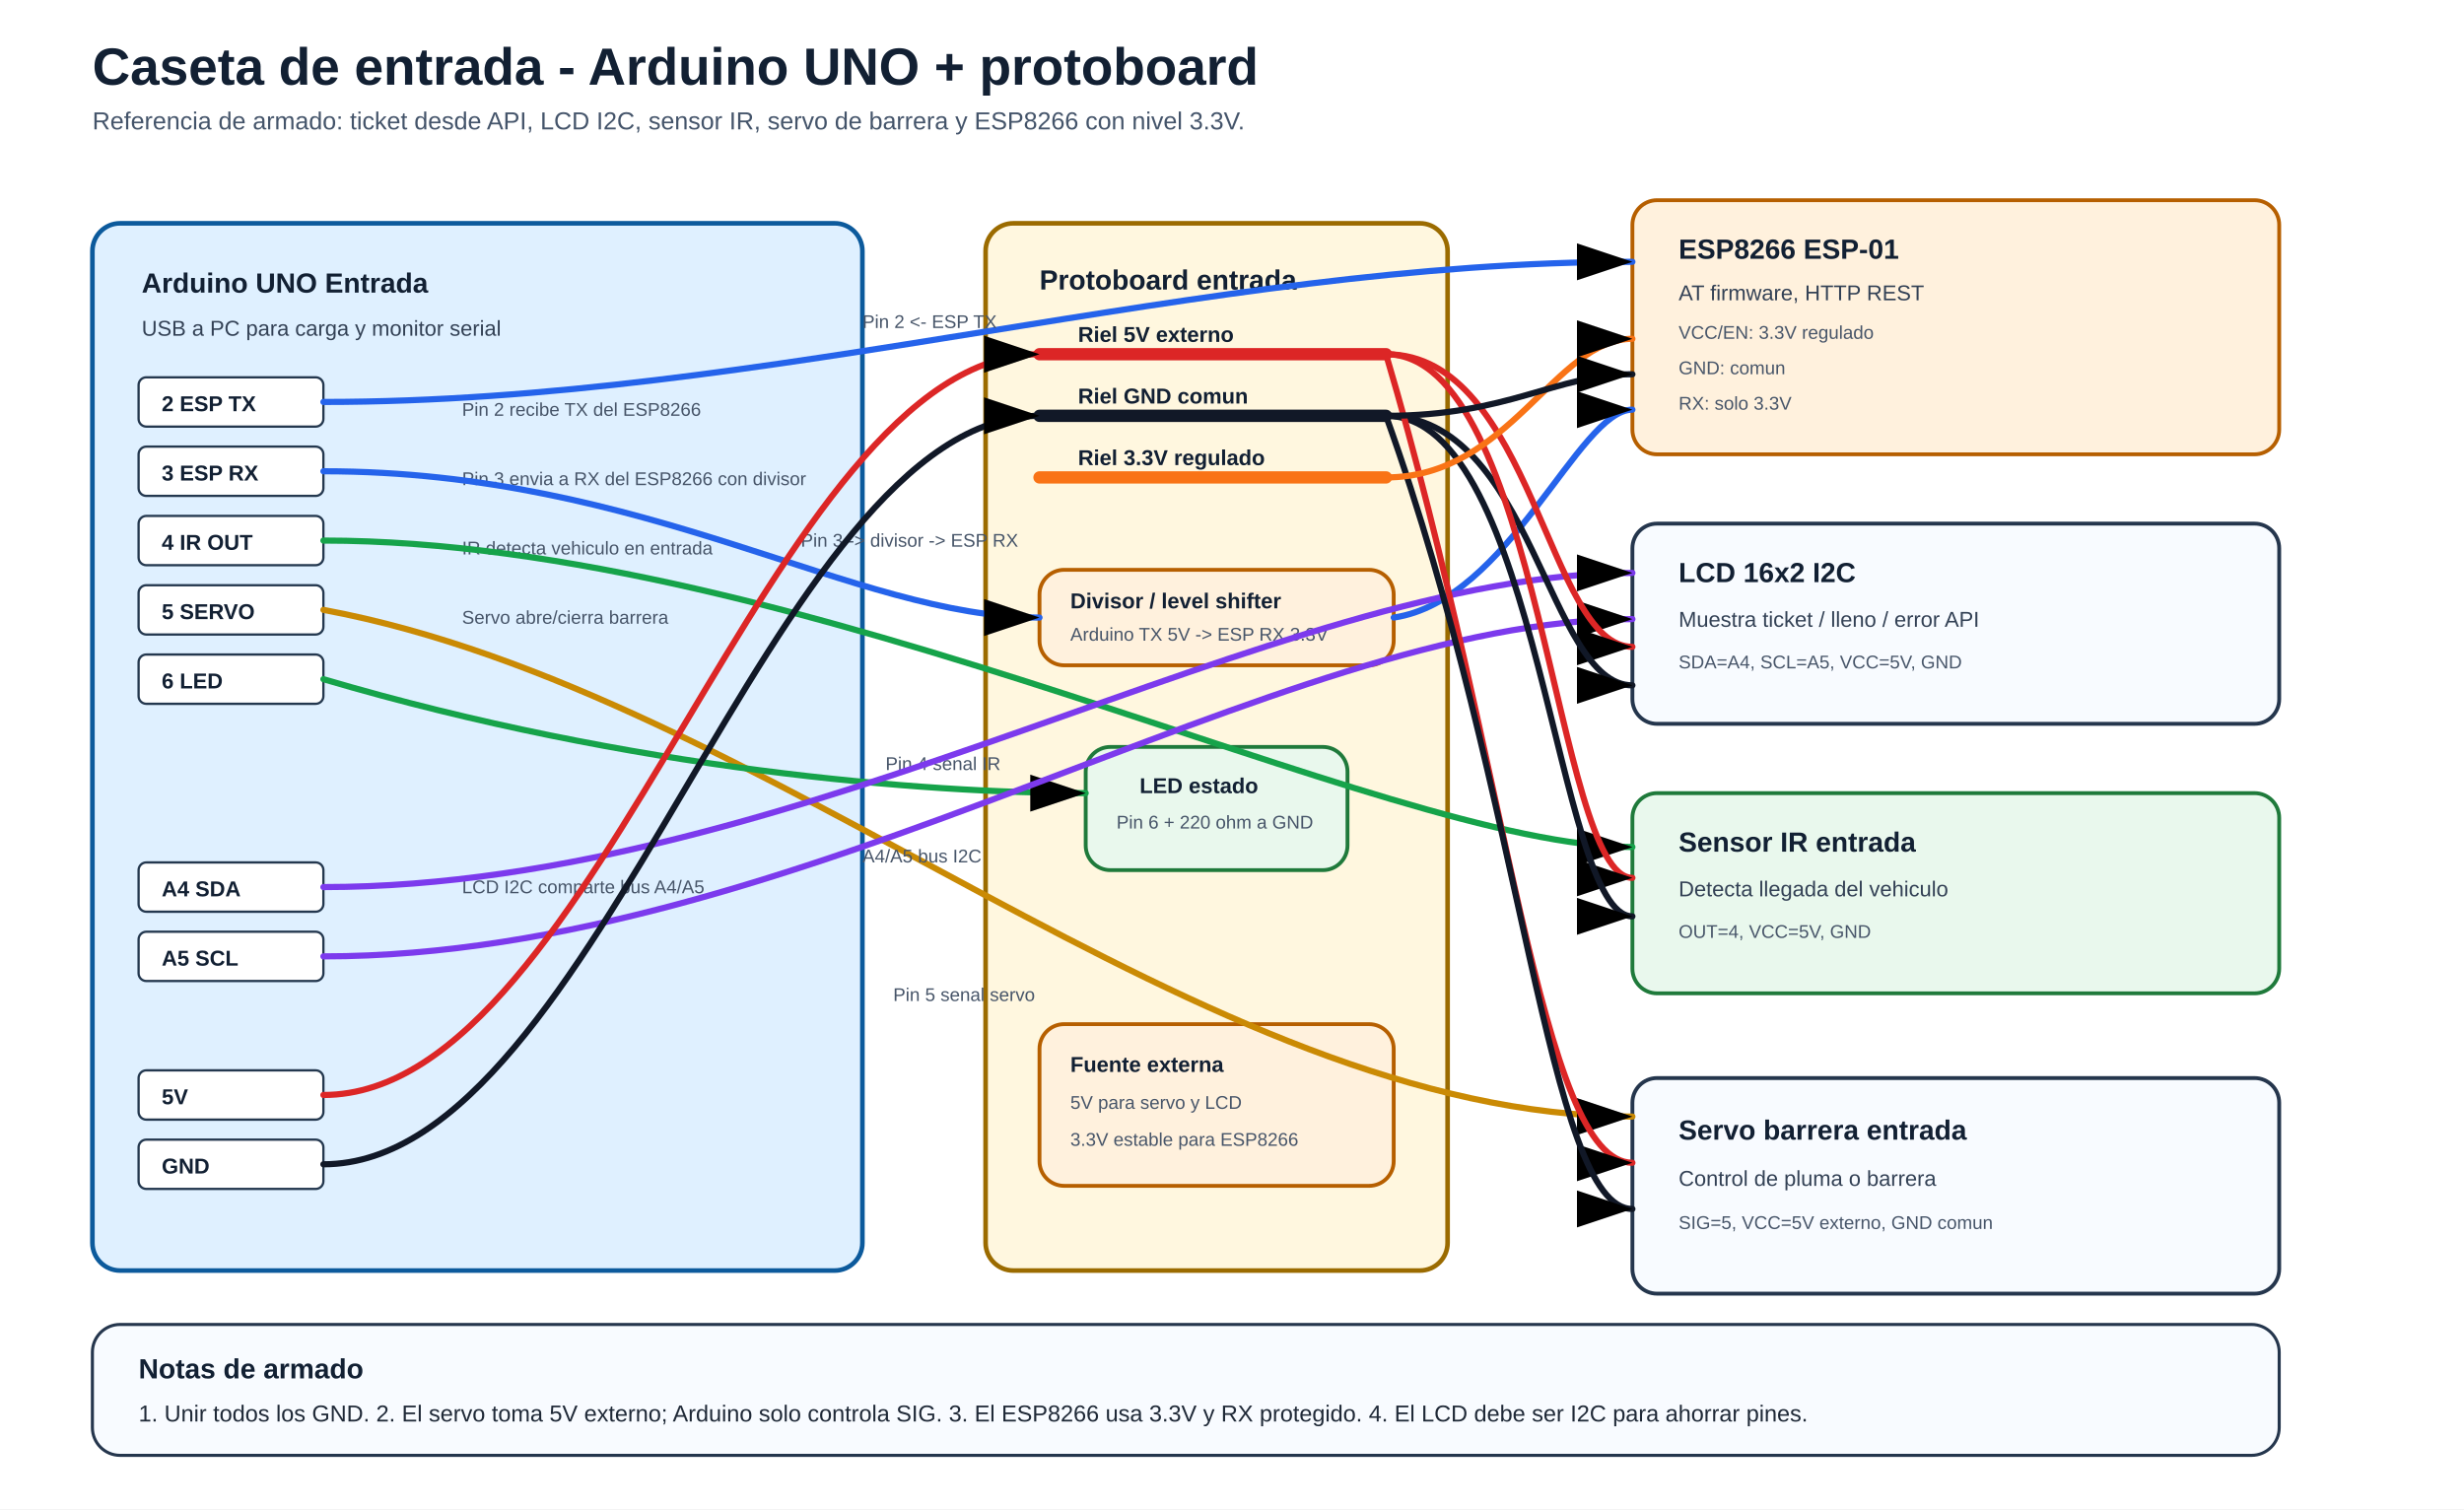
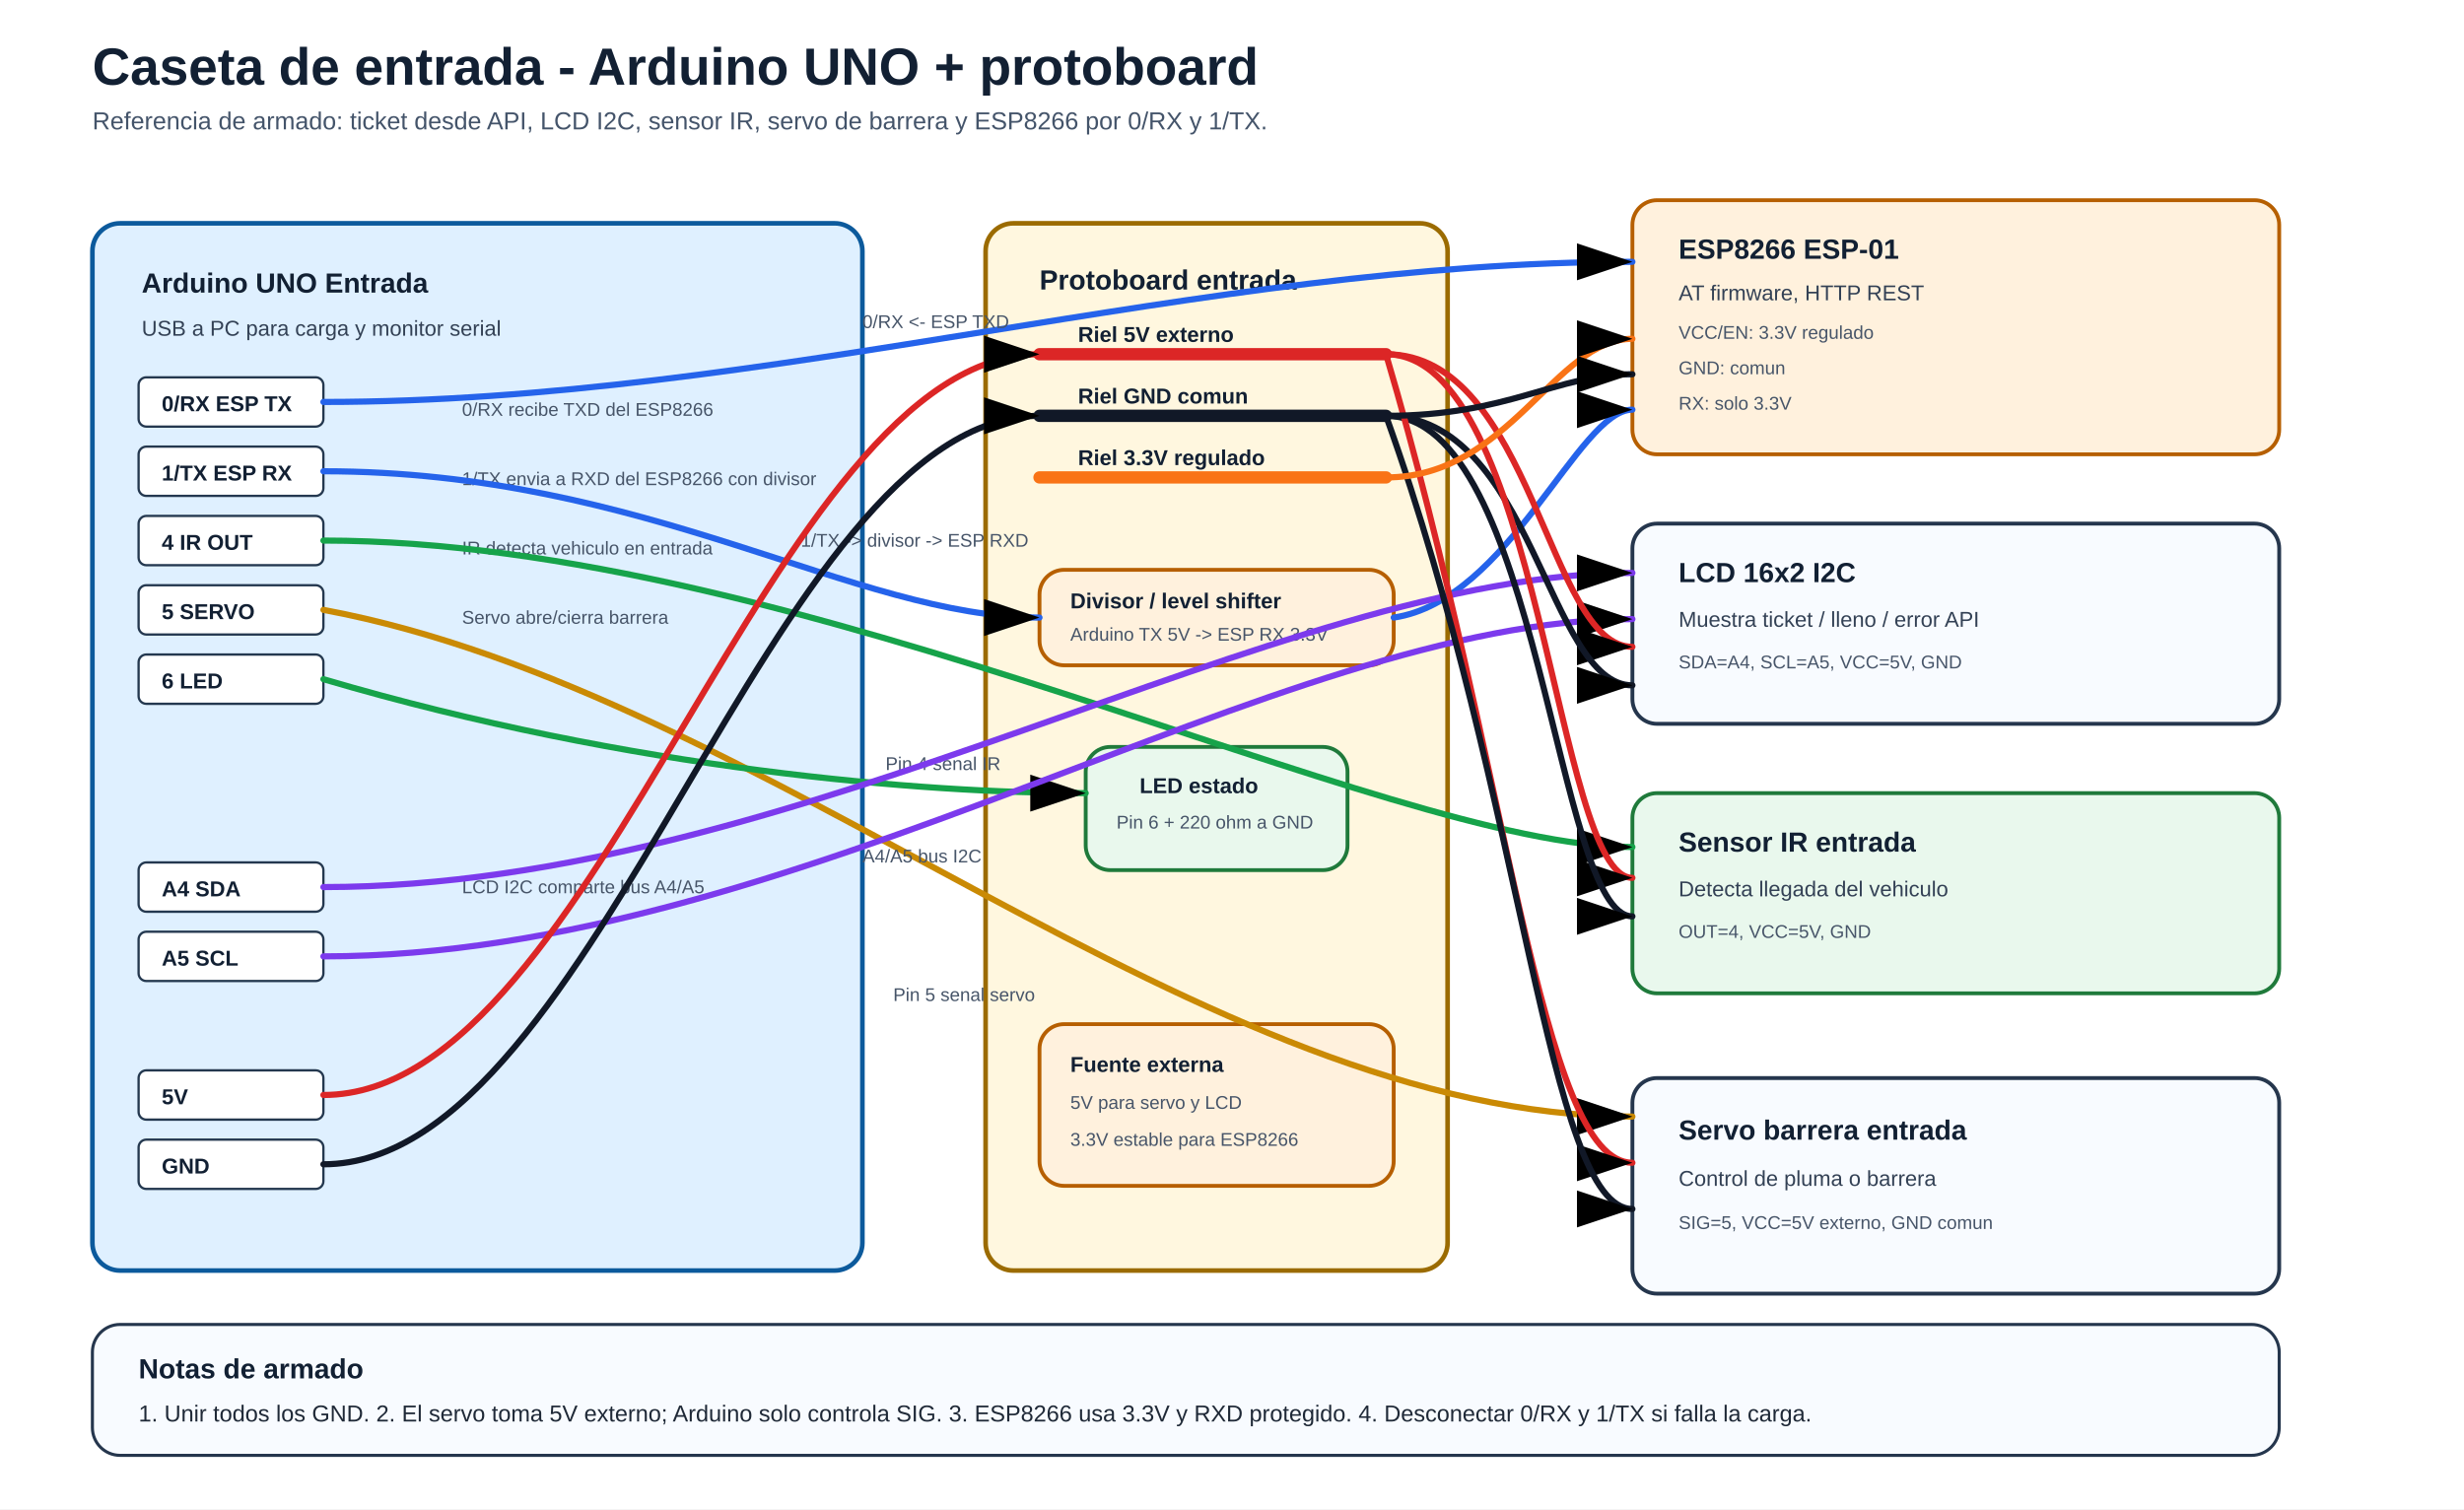
<svg xmlns="http://www.w3.org/2000/svg" width="1600" height="980" viewBox="0 0 1600 980" role="img" aria-labelledby="title desc">
  <defs>
    <marker id="arrow" markerWidth="10" markerHeight="10" refX="9" refY="3" orient="auto" markerUnits="strokeWidth">
      <path d="M0,0 L0,6 L9,3 z" fill="currentColor" />
    </marker>
    <style>
      .title { font: 700 34px Arial, sans-serif; fill: #122033; }
      .subtitle { font: 16px Arial, sans-serif; fill: #44546a; }
      .box { fill: #f8fbff; stroke: #25364d; stroke-width: 2; rx: 18; }
      .board { fill: #dff0ff; stroke: #0c5a9c; stroke-width: 3; rx: 18; }
      .bread { fill: #fff7df; stroke: #9b6b00; stroke-width: 3; rx: 18; }
      .module { fill: #f8fbff; stroke: #25364d; stroke-width: 2.5; rx: 16; }
      .moduleGreen { fill: #e9f8ed; stroke: #1f7a3b; stroke-width: 2.5; rx: 16; }
      .moduleOrange { fill: #fff1dd; stroke: #b65f00; stroke-width: 2.5; rx: 16; }
      .pin { fill: #ffffff; stroke: #24384f; stroke-width: 1.5; rx: 5; }
      .pinText { font: 700 14px Arial, sans-serif; fill: #122033; }
      .label { font: 700 18px Arial, sans-serif; fill: #122033; }
      .small { font: 14px Arial, sans-serif; fill: #334155; }
      .tiny { font: 12px Arial, sans-serif; fill: #475569; }
      .note { font: 15px Arial, sans-serif; fill: #1f2937; }
      .wire { fill: none; stroke-width: 4; stroke-linecap: round; stroke-linejoin: round; marker-end: url(#arrow); }
      .serial { stroke: #2563eb; color: #2563eb; }
      .signal { stroke: #16a34a; color: #16a34a; }
      .i2c { stroke: #7c3aed; color: #7c3aed; }
      .power5 { stroke: #dc2626; color: #dc2626; }
      .power33 { stroke: #f97316; color: #f97316; }
      .ground { stroke: #111827; color: #111827; }
      .servo { stroke: #ca8a04; color: #ca8a04; }
      .rail5 { stroke: #dc2626; stroke-width: 8; stroke-linecap: round; }
      .rail33 { stroke: #f97316; stroke-width: 8; stroke-linecap: round; }
      .railg { stroke: #111827; stroke-width: 8; stroke-linecap: round; }
    </style>
  </defs>
  <rect width="1600" height="980" fill="#ffffff" />
  <text x="60" y="55" class="title">Caseta de entrada - Arduino UNO + protoboard</text>
-   <text x="60" y="84" class="subtitle">Referencia de armado: ticket desde API, LCD I2C, sensor IR, servo de barrera y ESP8266 con nivel 3.3V.</text>
+   <text x="60" y="84" class="subtitle">Referencia de armado: ticket desde API, LCD I2C, sensor IR, servo de barrera y ESP8266 por 0/RX y 1/TX.</text>
  <g id="arduino">
    <rect x="60" y="145" width="500" height="680" class="board" />
    <text x="92" y="190" class="label">Arduino UNO Entrada</text>
    <text x="92" y="218" class="small">USB a PC para carga y monitor serial</text>
    <rect x="90" y="245" width="120" height="32" class="pin" />
-     <text x="105" y="267" class="pinText">2 ESP TX</text>
+     <text x="105" y="267" class="pinText">0/RX ESP TX</text>
    <rect x="90" y="290" width="120" height="32" class="pin" />
-     <text x="105" y="312" class="pinText">3 ESP RX</text>
+     <text x="105" y="312" class="pinText">1/TX ESP RX</text>
    <rect x="90" y="335" width="120" height="32" class="pin" />
    <text x="105" y="357" class="pinText">4 IR OUT</text>
    <rect x="90" y="380" width="120" height="32" class="pin" />
    <text x="105" y="402" class="pinText">5 SERVO</text>
    <rect x="90" y="425" width="120" height="32" class="pin" />
    <text x="105" y="447" class="pinText">6 LED</text>
    <rect x="90" y="560" width="120" height="32" class="pin" />
    <text x="105" y="582" class="pinText">A4 SDA</text>
    <rect x="90" y="605" width="120" height="32" class="pin" />
    <text x="105" y="627" class="pinText">A5 SCL</text>
    <rect x="90" y="695" width="120" height="32" class="pin" />
    <text x="105" y="717" class="pinText">5V</text>
    <rect x="90" y="740" width="120" height="32" class="pin" />
    <text x="105" y="762" class="pinText">GND</text>
-     <text x="300" y="270" class="tiny">Pin 2 recibe TX del ESP8266</text>
-     <text x="300" y="315" class="tiny">Pin 3 envia a RX del ESP8266 con divisor</text>
+     <text x="300" y="270" class="tiny">0/RX recibe TXD del ESP8266</text>
+     <text x="300" y="315" class="tiny">1/TX envia a RXD del ESP8266 con divisor</text>
    <text x="300" y="360" class="tiny">IR detecta vehiculo en entrada</text>
    <text x="300" y="405" class="tiny">Servo abre/cierra barrera</text>
    <text x="300" y="580" class="tiny">LCD I2C comparte bus A4/A5</text>
  </g>
  <g id="breadboard">
    <rect x="640" y="145" width="300" height="680" class="bread" />
    <text x="675" y="188" class="label">Protoboard entrada</text>
    <line x1="675" y1="230" x2="900" y2="230" class="rail5" />
    <line x1="675" y1="270" x2="900" y2="270" class="railg" />
    <line x1="675" y1="310" x2="900" y2="310" class="rail33" />
    <text x="700" y="222" class="pinText" fill="#dc2626">Riel 5V externo</text>
    <text x="700" y="262" class="pinText" fill="#111827">Riel GND comun</text>
    <text x="700" y="302" class="pinText" fill="#f97316">Riel 3.3V regulado</text>
    <rect x="675" y="370" width="230" height="62" class="moduleOrange" />
    <text x="695" y="395" class="pinText">Divisor / level shifter</text>
    <text x="695" y="416" class="tiny">Arduino TX 5V -&gt; ESP RX 3.3V</text>
    <rect x="705" y="485" width="170" height="80" class="moduleGreen" />
    <text x="740" y="515" class="pinText">LED estado</text>
    <text x="725" y="538" class="tiny">Pin 6 + 220 ohm a GND</text>
    <rect x="675" y="665" width="230" height="105" class="moduleOrange" />
    <text x="695" y="696" class="pinText">Fuente externa</text>
    <text x="695" y="720" class="tiny">5V para servo y LCD</text>
    <text x="695" y="744" class="tiny">3.3V estable para ESP8266</text>
  </g>
  <g id="modules">
    <rect x="1060" y="130" width="420" height="165" class="moduleOrange" />
    <text x="1090" y="168" class="label">ESP8266 ESP-01</text>
    <text x="1090" y="195" class="small">AT firmware, HTTP REST</text>
    <text x="1090" y="220" class="tiny">VCC/EN: 3.3V regulado</text>
    <text x="1090" y="243" class="tiny">GND: comun</text>
    <text x="1090" y="266" class="tiny">RX: solo 3.3V</text>
    <rect x="1060" y="340" width="420" height="130" class="module" />
    <text x="1090" y="378" class="label">LCD 16x2 I2C</text>
    <text x="1090" y="407" class="small">Muestra ticket / lleno / error API</text>
    <text x="1090" y="434" class="tiny">SDA=A4, SCL=A5, VCC=5V, GND</text>
    <rect x="1060" y="515" width="420" height="130" class="moduleGreen" />
    <text x="1090" y="553" class="label">Sensor IR entrada</text>
    <text x="1090" y="582" class="small">Detecta llegada del vehiculo</text>
    <text x="1090" y="609" class="tiny">OUT=4, VCC=5V, GND</text>
    <rect x="1060" y="700" width="420" height="140" class="module" />
    <text x="1090" y="740" class="label">Servo barrera entrada</text>
    <text x="1090" y="770" class="small">Control de pluma o barrera</text>
    <text x="1090" y="798" class="tiny">SIG=5, VCC=5V externo, GND comun</text>
  </g>
  <path d="M210 261 C500 261, 780 170, 1060 170" class="wire serial" />
-   <text x="560" y="213" class="tiny" fill="#2563eb">Pin 2 &lt;- ESP TX</text>
+   <text x="560" y="213" class="tiny" fill="#2563eb">0/RX &lt;- ESP TXD</text>
  <path d="M210 306 C420 306, 555 401, 675 401" class="wire serial" />
  <path d="M905 401 C980 390, 1025 266, 1060 266" class="wire serial" />
-   <text x="520" y="355" class="tiny" fill="#2563eb">Pin 3 -&gt; divisor -&gt; ESP RX</text>
+   <text x="520" y="355" class="tiny" fill="#2563eb">1/TX -&gt; divisor -&gt; ESP RXD</text>
  <path d="M210 351 C520 351, 900 550, 1060 550" class="wire signal" />
  <text x="575" y="500" class="tiny" fill="#16a34a">Pin 4 senal IR</text>
  <path d="M210 396 C500 450, 780 725, 1060 725" class="wire servo" />
  <text x="580" y="650" class="tiny" fill="#ca8a04">Pin 5 senal servo</text>
  <path d="M210 441 C410 500, 600 515, 705 515" class="wire signal" />
  <path d="M210 576 C520 576, 830 372, 1060 372" class="wire i2c" />
  <path d="M210 621 C520 621, 830 402, 1060 402" class="wire i2c" />
  <text x="560" y="560" class="tiny" fill="#7c3aed">A4/A5 bus I2C</text>
  <path d="M210 711 C390 711, 500 230, 675 230" class="wire power5" />
  <path d="M210 756 C390 756, 500 270, 675 270" class="wire ground" />
  <path d="M900 230 C995 230, 1005 420, 1060 420" class="wire power5" />
  <path d="M900 270 C995 270, 1005 445, 1060 445" class="wire ground" />
  <path d="M900 230 C1000 230, 1010 570, 1060 570" class="wire power5" />
  <path d="M900 270 C1000 270, 1010 595, 1060 595" class="wire ground" />
  <path d="M900 230 C980 500, 1000 755, 1060 755" class="wire power5" />
  <path d="M900 270 C990 520, 1005 785, 1060 785" class="wire ground" />
  <path d="M900 310 C980 310, 1010 220, 1060 220" class="wire power33" />
  <path d="M900 270 C980 270, 1010 243, 1060 243" class="wire ground" />
  <g id="legend">
    <rect x="60" y="860" width="1420" height="85" class="box" />
    <text x="90" y="895" class="label">Notas de armado</text>
-     <text x="90" y="923" class="note">1. Unir todos los GND. 2. El servo toma 5V externo; Arduino solo controla SIG. 3. El ESP8266 usa 3.3V y RX protegido. 4. El LCD debe ser I2C para ahorrar pines.</text>
+     <text x="90" y="923" class="note">1. Unir todos los GND. 2. El servo toma 5V externo; Arduino solo controla SIG. 3. ESP8266 usa 3.3V y RXD protegido. 4. Desconectar 0/RX y 1/TX si falla la carga.</text>
  </g>
</svg>
